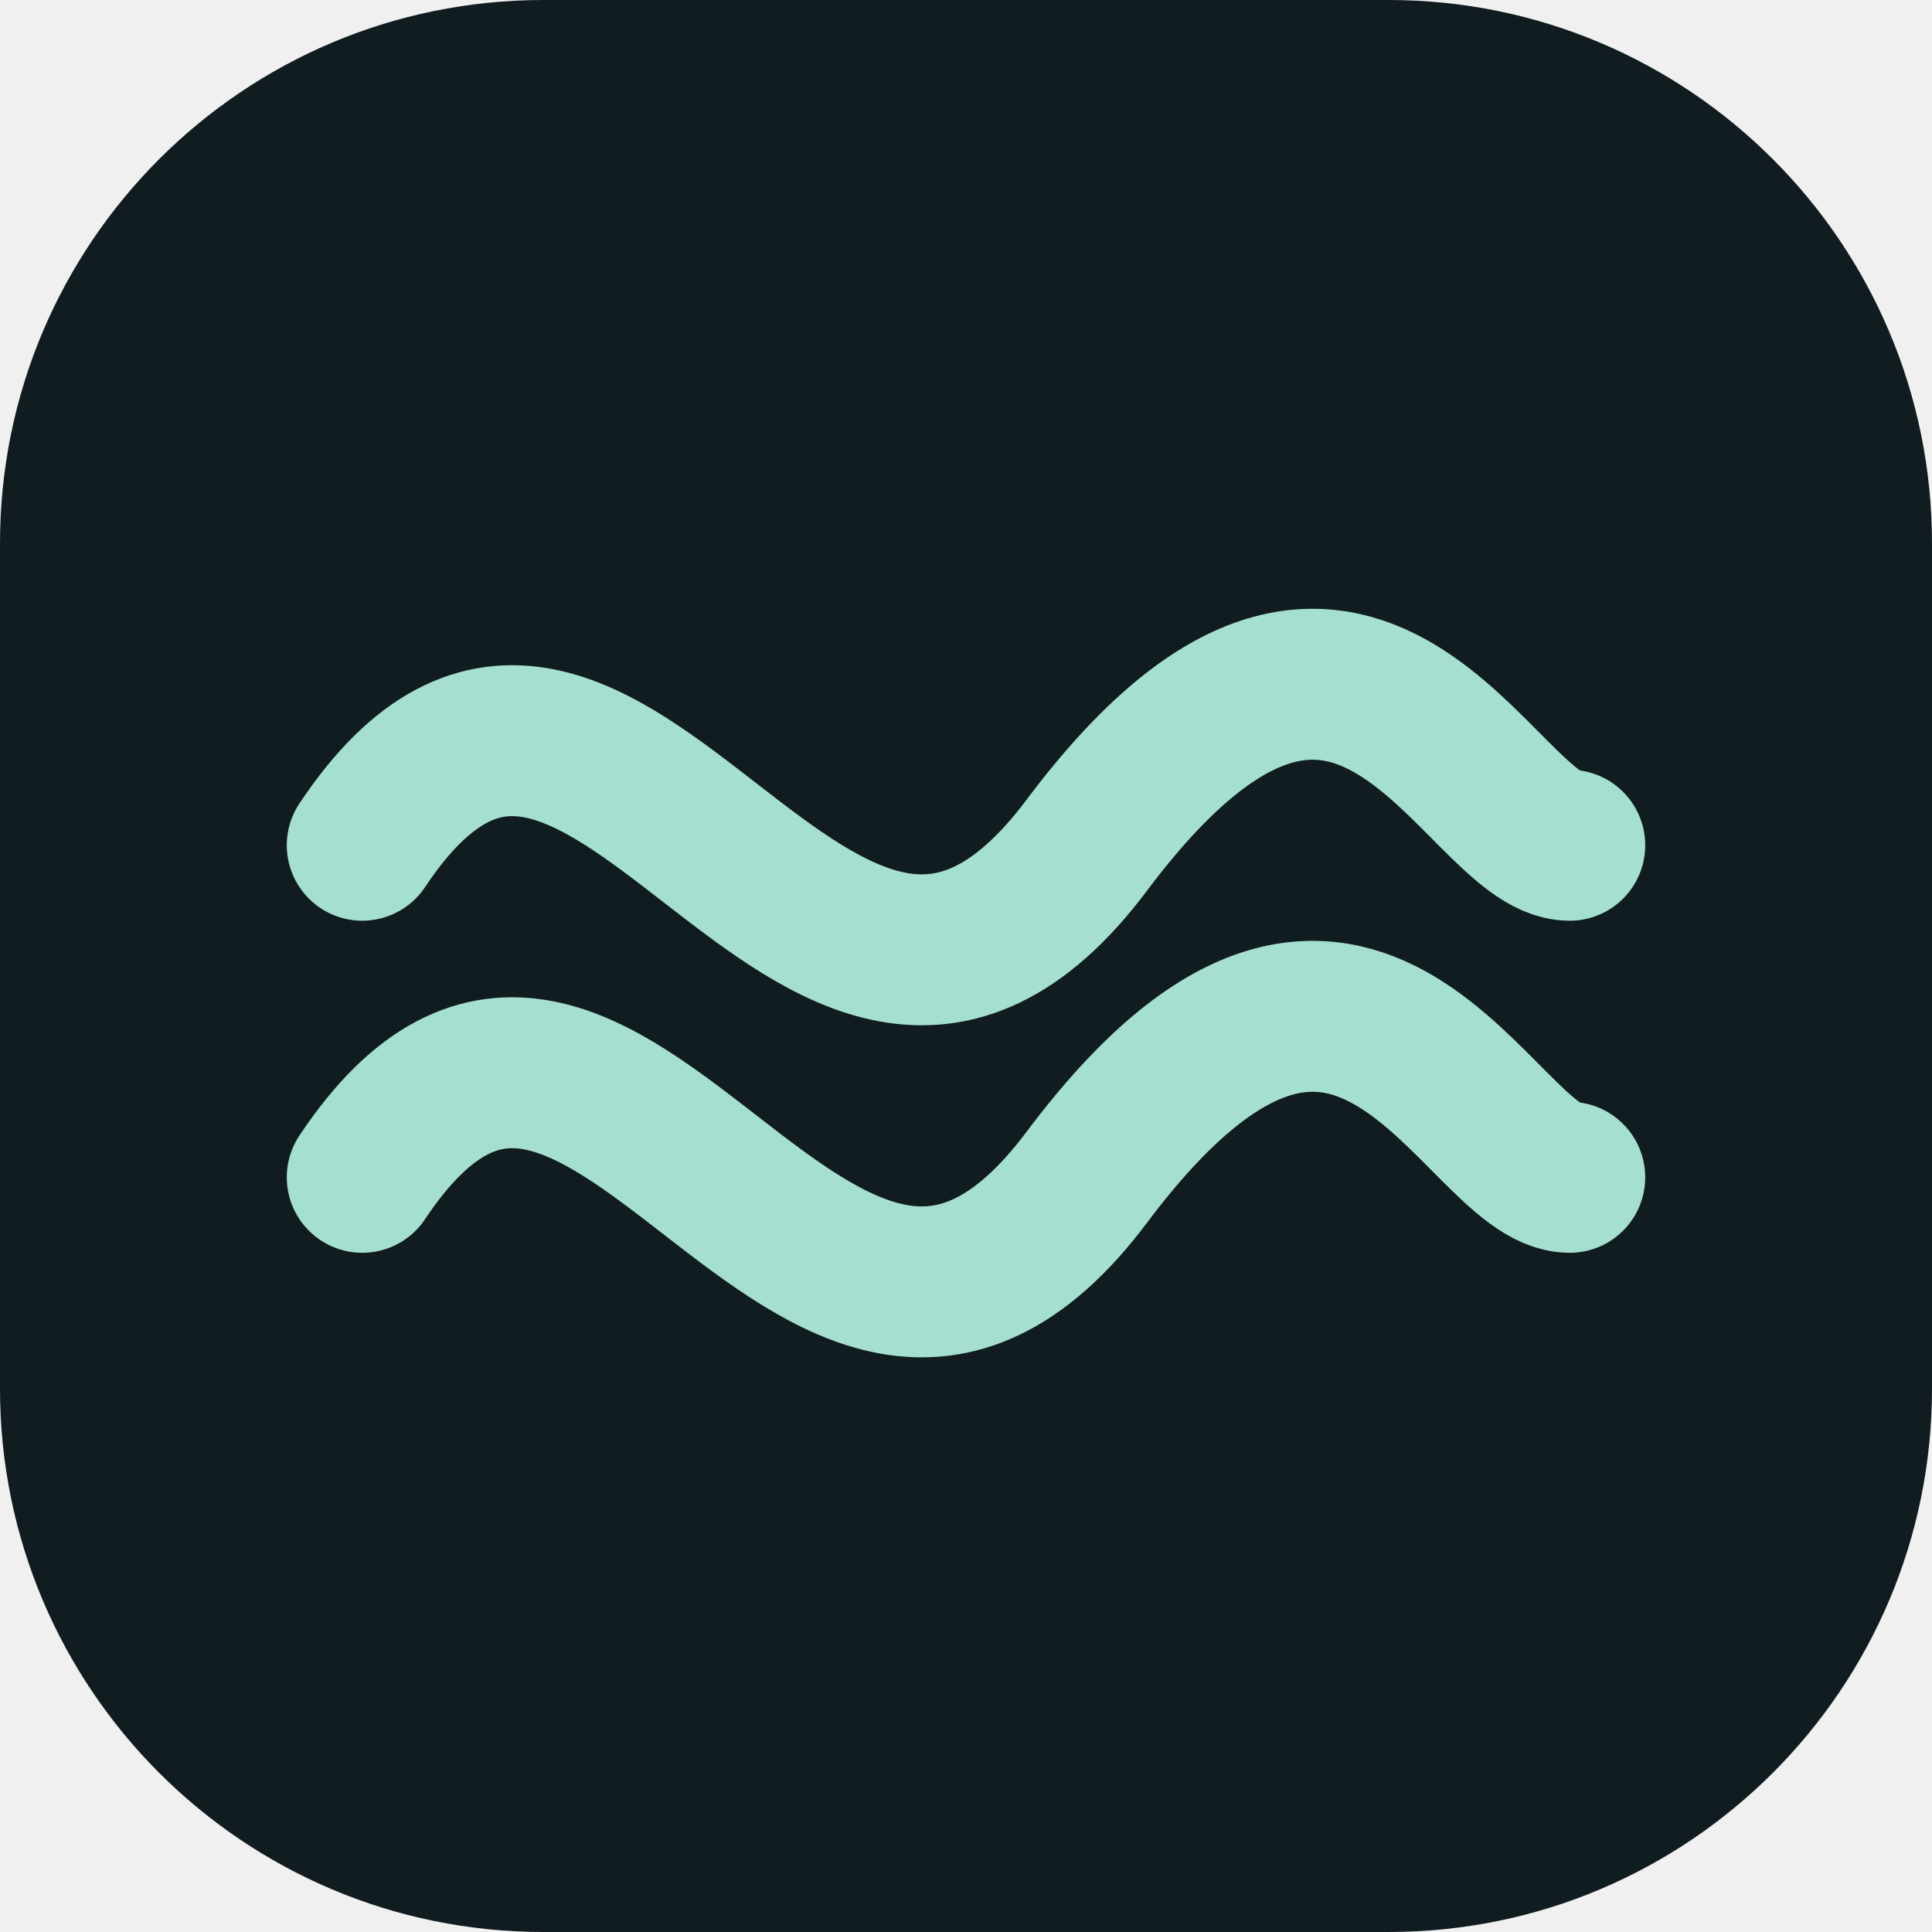
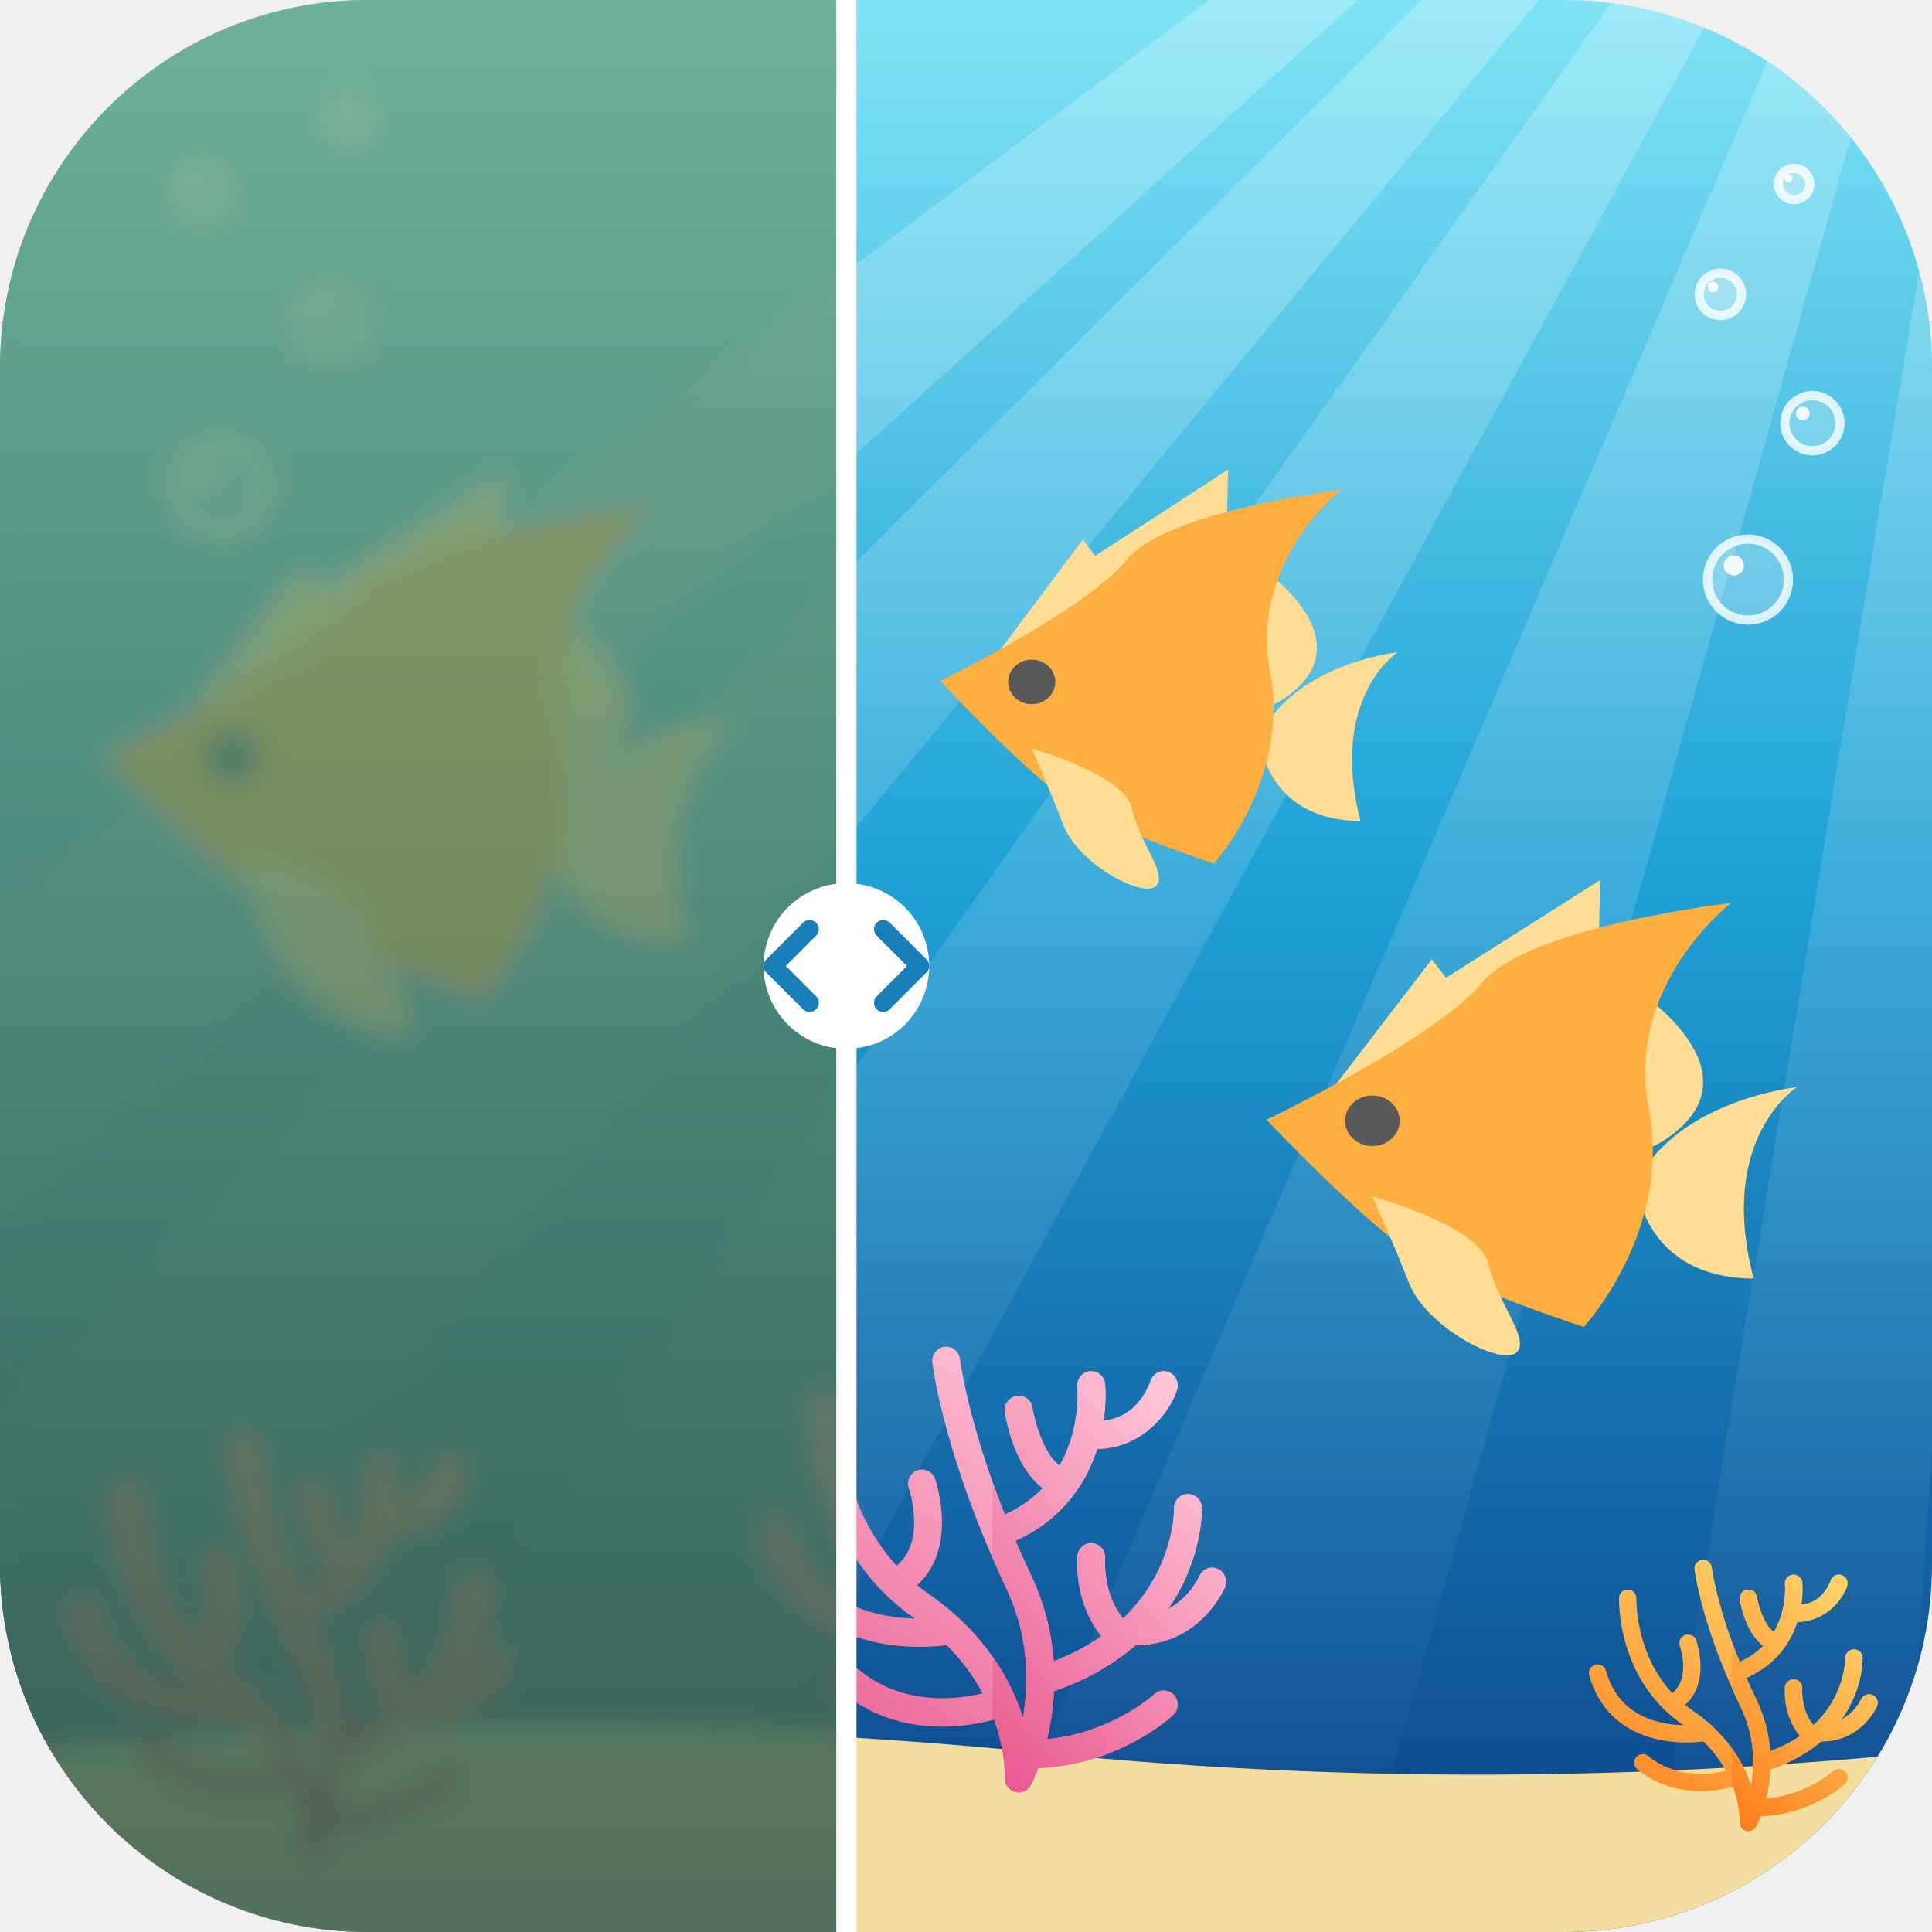
- <svg xmlns="http://www.w3.org/2000/svg" viewBox="0 0 64 64">
-   <rect width="64" height="64" rx="18" fill="#101c20" />
-   <path d="M12 28c8-12 15 12 24 0s13 0 16 0M12 39c8-12 15 12 24 0s13 0 16 0" fill="none" stroke="#a5dfcf" stroke-width="5" stroke-linecap="round" />
+ <svg xmlns="http://www.w3.org/2000/svg" xmlns:xlink="http://www.w3.org/1999/xlink" width="512" height="512" viewBox="0 87 210 210">
+   <defs>
+     <linearGradient id="water" x1="0" y1="87" x2="0" y2="297" gradientUnits="userSpaceOnUse">
+       <stop offset="0" stop-color="#7fe3f5" />
+       <stop offset=".45" stop-color="#1fa2d6" />
+       <stop offset="1" stop-color="#0b3f86" />
+     </linearGradient>
+     <linearGradient id="ray" x1="0" y1="17" x2="0" y2="297" gradientUnits="userSpaceOnUse">
+       <stop offset="0" stop-color="#fff" stop-opacity=".32" />
+       <stop offset="1" stop-color="#fff" stop-opacity="0" />
+     </linearGradient>
+     <linearGradient id="murk" x1="0" y1="87" x2="0" y2="297" gradientUnits="userSpaceOnUse">
+       <stop offset="0" stop-color="#4f8f6a" stop-opacity=".68" />
+       <stop offset="1" stop-color="#173f35" stop-opacity=".85" />
+     </linearGradient>
+     <linearGradient id="c1" x1="0" y1="1" x2=".6" y2="0">
+       <stop offset="0" stop-color="#d83a4a" />
+       <stop offset="1" stop-color="#ff8a5c" />
+     </linearGradient>
+     <linearGradient id="c2" x1="0" y1="1" x2=".6" y2="0">
+       <stop offset="0" stop-color="#e8558e" />
+       <stop offset="1" stop-color="#ffc2d6" />
+     </linearGradient>
+     <linearGradient id="c3" x1="0" y1="1" x2=".6" y2="0">
+       <stop offset="0" stop-color="#ff7a1a" />
+       <stop offset="1" stop-color="#ffd166" />
+     </linearGradient>
+     <filter id="blur" x="-5%" y="-5%" width="110%" height="110%">
+       <feGaussianBlur stdDeviation="1.3" />
+     </filter>
+     <clipPath id="icon">
+       <rect x="0" y="87" width="210" height="210" rx="40" />
+     </clipPath>
+     <clipPath id="left">
+       <rect x="0" y="87" width="92" height="210" />
+     </clipPath>
+   </defs>
+   <g clip-path="url(#icon)">
+     <g id="scene">
+       <rect x="0" y="87" width="210" height="210" fill="url(#water)" />
+       <polygon points="225,17 205,320 175,320" fill="url(#ray)" />
+       <polygon points="225,17 140,320 95,320" fill="url(#ray)" />
+       <polygon points="225,17 60,320 10,320" fill="url(#ray)" />
+       <polygon points="225,17 -25,320 -80,320" fill="url(#ray)" />
+       <polygon points="225,17 -110,320 -180,320" fill="url(#ray)" />
+       <path d="m -1.624,278.209 q 58.291,-6.369 114.789,-0.682 56.498,5.687 114.789,-2.275 v 22.064 H -1.624 Z" fill="#e3c98a" id="path51" style="stroke-width:0.319;fill:#f2dfa0;fill-opacity:1" />
+       <g id="layer5" style="display:inline">
+         <g fill="none" fill-rule="evenodd" id="g4" transform="matrix(1.178271,0,0,1.066646,8.691942,137.3014)">
+           <path fill="#ffdd95" d="m 43.548,14.887 c 0,0 13.005,9.39 3,17.058 -10.005,7.668 -3,-17.058 -3,-17.058 z" id="path1" />
+           <polygon fill="#ffdd95" points="39.02,1.399 38.878,8.075 9.902,25.793 20.524,10.824 22.092,13.006 " id="polygon1" />
+           <path fill="#ffdd95" d="m 60.63,26 c 0,0 -13.3,1.527 -17.63,11.47 0,0 0.65,11.171 12.884,11.271 C 51.815,32.032 60.63,26 60.63,26 Z" id="path2" />
+           <path fill="#ffaf40" d="m 2.362,29.872 c 0,0 18.683,-9.657 23.723,-16.31 5.04,-6.653 27.316,-9.434 27.316,-9.434 0,0 -11.688,9.687 -9.048,24.338 2.64,14.651 -7.141,26.01 -7.141,26.01 0,0 -12.952,-4.487 -18.548,-8.438 C 13.067,42.086 2.362,29.872 2.362,29.872 Z" id="path3" />
+           <circle cx="14" cy="30" r="3" fill="#595959" id="circle3" />
+           <path fill="#ffdd95" d="m 14,39 c 0,0 2.124,5.01 4.008,10.235 1.884,5.225 9.872,9.768 11.719,8.362 C 31.574,56.191 27.686,51.652 26.762,47.046 25.838,42.441 14,39 14,39 Z" id="path4" />
+         </g>
+       </g>
+       <g id="layer5-2" style="display:inline" transform="translate(57.12754,-23.97146)">
+         <g fill="none" fill-rule="evenodd" id="g4-7" transform="matrix(0.8531495,0,0,0.806861,43.07086,160.8871)">
+           <path fill="#ffdd95" d="m 43.548,14.887 c 0,0 13.005,9.39 3,17.058 -10.005,7.668 -3,-17.058 -3,-17.058 z" id="path1-7" />
+           <polygon fill="#ffdd95" points="39.02,1.399 38.878,8.075 9.902,25.793 20.524,10.824 22.092,13.006 " id="polygon1-9" />
+           <path fill="#ffdd95" d="m 60.63,26 c 0,0 -13.3,1.527 -17.63,11.47 0,0 0.65,11.171 12.884,11.271 C 51.815,32.032 60.63,26 60.63,26 Z" id="path2-3" />
+           <path fill="#ffaf40" d="m 2.362,29.872 c 0,0 18.683,-9.657 23.723,-16.31 5.04,-6.653 27.316,-9.434 27.316,-9.434 0,0 -11.688,9.687 -9.048,24.338 2.64,14.651 -7.141,26.01 -7.141,26.01 0,0 -12.952,-4.487 -18.548,-8.438 C 13.067,42.086 2.362,29.872 2.362,29.872 Z" id="path3-1" />
+           <circle cx="14" cy="30" r="3" fill="#595959" id="circle3-9" />
+           <path fill="#ffdd95" d="m 14,39 c 0,0 2.124,5.01 4.008,10.235 1.884,5.225 9.872,9.768 11.719,8.362 C 31.574,56.191 27.686,51.652 26.762,47.046 25.838,42.441 14,39 14,39 Z" id="path4-8" />
+         </g>
+         <g fill="none" fill-rule="evenodd" id="g4-7-8" transform="matrix(0.9894907,0,0,0.9151047,78.19332,205.3468)" style="display:inline">
+           <path fill="#ffdd95" d="m 43.548,14.887 c 0,0 13.005,9.39 3,17.058 -10.005,7.668 -3,-17.058 -3,-17.058 z" id="path1-7-6" />
+           <polygon fill="#ffdd95" points="20.524,10.824 22.092,13.006 39.02,1.399 38.878,8.075 9.902,25.793 " id="polygon1-9-0" />
+           <path fill="#ffdd95" d="m 60.63,26 c 0,0 -13.3,1.527 -17.63,11.47 0,0 0.65,11.171 12.884,11.271 C 51.815,32.032 60.63,26 60.63,26 Z" id="path2-3-2" />
+           <path fill="#ffaf40" d="m 2.362,29.872 c 0,0 18.683,-9.657 23.723,-16.31 5.04,-6.653 27.316,-9.434 27.316,-9.434 0,0 -11.688,9.687 -9.048,24.338 2.64,14.651 -7.141,26.01 -7.141,26.01 0,0 -12.952,-4.487 -18.548,-8.438 C 13.067,42.086 2.362,29.872 2.362,29.872 Z" id="path3-1-4" />
+           <circle cx="14" cy="30" r="3" fill="#595959" id="circle3-9-8" />
+           <path fill="#ffdd95" d="m 14,39 c 0,0 2.124,5.01 4.008,10.235 1.884,5.225 9.872,9.768 11.719,8.362 C 31.574,56.191 27.686,51.652 26.762,47.046 25.838,42.441 14,39 14,39 Z" id="path4-8-6" />
+         </g>
+       </g>
+       <g id="layer8">
+         <g id="layer8-6" transform="translate(76.04796,3.145552)">
+           <g id="layer8-7" transform="matrix(0.6907097,0,0,0.6679308,85.07963,96.13048)" style="fill:url(#c3)">
+             <g id="g2-8" transform="matrix(0.1530113,0,0,0.1569064,16.76443,234.2226)" style="display:inline;fill:url(#c3)">
+               <path style="fill:url(#c3)" d="m 291.641,148.041 c -4.521,-1.968 -9.773,0.083 -11.74,4.604 -0.337,0.753 -6.237,13.531 -20.072,20.777 4.129,-5.834 7.395,-11.523 9.955,-16.794 12.172,-25.057 11.727,-46.259 11.702,-47.15 -0.138,-4.929 -4.239,-8.84 -9.175,-8.675 -4.929,0.138 -8.813,4.245 -8.675,9.175 0.015,0.52 0.516,38.164 -32.664,69.396 -13.195,-15.72 -11.573,-37.525 -11.547,-37.848 0.431,-4.898 -3.181,-9.226 -8.081,-9.675 -4.919,-0.452 -9.256,3.167 -9.705,8.079 -0.112,1.229 -2.413,29.147 15.431,50.646 -8.539,5.888 -18.653,11.284 -30.609,15.834 -1.215,-16.721 -5.344,-35.084 -14.398,-54.012 -3.643,-7.615 -7.004,-15.006 -10.105,-22.151 32.06,-14.186 46.109,-38.733 52.246,-57.58 0.034,-0.106 0.065,-0.211 0.099,-0.316 29.84,-0.5 47.222,-24.197 51.291,-37.559 1.436,-4.717 -1.216,-9.728 -5.933,-11.164 -4.722,-1.442 -9.7,1.201 -11.136,5.917 -0.323,1.022 -7.538,22.944 -30.065,24.828 1.926,-13.133 1.008,-22.549 0.951,-23.102 -0.507,-4.896 -4.87,-8.439 -9.776,-7.952 -4.897,0.494 -8.469,4.87 -7.989,9.768 0.016,0.162 1.506,16.289 -4.622,34.653 -1.813,5.435 -4.103,10.468 -6.816,15.135 -10.606,-7.832 -16.157,-28.717 -17.377,-36.54 -0.754,-4.869 -5.3,-8.211 -10.177,-7.462 -4.874,0.747 -8.22,5.304 -7.473,10.179 0.616,4.017 5.822,34.353 24.206,48.076 -6.685,6.83 -14.802,12.382 -24.317,16.63 -23.739,-59.176 -28.666,-97.687 -28.722,-98.147 -0.593,-4.892 -5.033,-8.374 -9.929,-7.792 -4.896,0.588 -8.388,5.034 -7.801,9.93 0.285,2.367 7.422,58.925 47.333,142.357 12.019,25.125 15.732,52.197 11.034,80.467 -0.085,0.511 -0.172,1.017 -0.261,1.519 -0.226,-0.701 -0.459,-1.409 -0.7,-2.122 -7.101,-20.94 -23.11,-51.051 -59.05,-75.584 -2.803,-1.913 -5.495,-3.936 -8.106,-6.039 10.448,-9.226 15.913,-22.759 15.913,-39.688 0,-14.658 -4.196,-26.863 -4.374,-27.375 -1.623,-4.656 -6.717,-7.113 -11.37,-5.492 -4.656,1.624 -7.115,6.714 -5.492,11.37 0.123,0.354 11.438,33.689 -7.867,48.899 C 71.886,131.164 61.728,112.814 55.366,91.223 48.317,67.304 48.828,48.186 48.834,48.011 c 0.172,-4.929 -3.685,-9.063 -8.613,-9.233 -4.935,-0.191 -9.063,3.685 -9.233,8.613 -0.03,0.874 -0.654,21.692 7.064,48.246 10.276,35.358 30.629,64.232 58.856,83.5 0.143,0.098 0.278,0.2 0.421,0.298 -6.99,-0.179 -15.362,-0.968 -24.096,-3.076 -29.113,-7.029 -47.852,-25.025 -55.694,-53.491 -1.31,-4.753 -6.227,-7.544 -10.98,-6.237 -4.754,1.31 -7.546,6.226 -6.236,10.98 9.561,34.702 33.323,57.561 68.719,66.105 11.713,2.828 22.818,3.618 31.57,3.618 8.469,0 14.722,-0.738 17.203,-1.087 9.343,9.195 17.023,19.36 23,30.435 -13,3.176 -50.148,9.248 -79.657,-15.266 -3.792,-3.15 -9.421,-2.631 -12.573,1.163 -3.151,3.792 -2.63,9.421 1.163,12.573 21.566,17.917 45.798,22.588 65.207,22.588 15.325,0 27.638,-2.912 33.261,-4.517 0.208,0.573 0.434,1.136 0.634,1.713 6.864,19.807 6.214,34.756 6.207,34.875 -0.236,4.189 2.475,7.978 6.517,9.105 0.797,0.222 1.603,0.329 2.398,0.329 3.241,0 6.312,-1.772 7.889,-4.749 0.316,-0.596 2.263,-4.354 4.654,-10.624 51.675,-1.83 85.089,-32.129 86.596,-33.522 3.615,-3.341 3.837,-8.971 0.505,-12.594 -3.331,-3.622 -8.975,-3.859 -12.608,-0.535 -0.305,0.279 -27.389,24.598 -68.812,28.375 2.123,-8.633 3.886,-18.874 4.464,-30.267 22.448,-7.672 39.474,-18.024 52.378,-29.129 0.078,0 0.157,0.001 0.235,0.001 40.681,0 56.332,-34.892 56.982,-36.385 1.969,-4.526 -0.093,-9.808 -4.614,-11.775 z" id="path1-5-82" />
+               <path style="fill:url(#c3)" d="m 291.641,148.041 c -4.521,-1.968 -9.773,0.083 -11.74,4.604 -0.337,0.753 -6.237,13.531 -20.072,20.777 4.129,-5.834 7.395,-11.523 9.955,-16.794 12.172,-25.057 11.727,-46.259 11.702,-47.15 -0.138,-4.929 -4.239,-8.84 -9.175,-8.675 -4.929,0.138 -8.813,4.245 -8.675,9.175 0.015,0.52 0.516,38.164 -32.664,69.396 -13.195,-15.72 -11.573,-37.525 -11.547,-37.848 0.431,-4.898 -3.181,-9.226 -8.081,-9.675 -4.919,-0.452 -9.256,3.167 -9.705,8.079 -0.112,1.229 -2.413,29.147 15.431,50.646 -8.539,5.888 -18.653,11.284 -30.609,15.834 -1.215,-16.721 -5.344,-35.084 -14.398,-54.012 -3.643,-7.615 -7.004,-15.006 -10.105,-22.151 32.06,-14.186 46.109,-38.733 52.246,-57.58 0.034,-0.106 0.065,-0.211 0.099,-0.316 29.84,-0.5 47.222,-24.197 51.291,-37.559 1.436,-4.717 -1.216,-9.728 -5.933,-11.164 -4.722,-1.442 -9.7,1.201 -11.136,5.917 -0.323,1.022 -7.538,22.944 -30.065,24.828 1.926,-13.133 1.008,-22.549 0.951,-23.102 -0.507,-4.896 -4.87,-8.439 -9.776,-7.952 -4.897,0.494 -8.469,4.87 -7.989,9.768 0.016,0.162 1.506,16.289 -4.622,34.653 -1.813,5.435 -4.103,10.468 -6.816,15.135 -10.606,-7.832 -16.157,-28.717 -17.377,-36.54 -0.754,-4.869 -5.3,-8.211 -10.177,-7.462 -4.874,0.747 -8.22,5.304 -7.473,10.179 0.616,4.017 5.822,34.353 24.206,48.076 -6.685,6.83 -14.802,12.382 -24.317,16.63 -2.877,-7.171 -5.475,-14.035 -7.824,-20.568 v 48.003 c 2.713,6.134 5.61,12.442 8.706,18.913 12.019,25.125 15.732,52.197 11.034,80.467 -0.085,0.511 -0.172,1.017 -0.261,1.519 -0.226,-0.701 -0.459,-1.409 -0.7,-2.122 -3.559,-10.495 -9.357,-23.293 -18.779,-36.539 v 40.062 c 0.339,-0.093 0.669,-0.184 0.97,-0.27 0.208,0.573 0.434,1.136 0.634,1.713 6.864,19.807 6.214,34.756 6.207,34.875 -0.236,4.189 2.475,7.978 6.517,9.105 0.797,0.222 1.603,0.329 2.398,0.329 3.241,0 6.312,-1.772 7.889,-4.749 0.316,-0.596 2.263,-4.354 4.654,-10.624 51.675,-1.83 85.089,-32.129 86.596,-33.522 3.615,-3.341 3.837,-8.971 0.505,-12.594 -3.331,-3.622 -8.975,-3.859 -12.608,-0.535 -0.305,0.279 -27.389,24.598 -68.812,28.375 2.123,-8.633 3.886,-18.874 4.464,-30.267 22.448,-7.672 39.474,-18.024 52.378,-29.129 0.078,0 0.157,0.001 0.235,0.001 40.681,0 56.332,-34.892 56.982,-36.385 1.969,-4.526 -0.093,-9.808 -4.614,-11.775 z" id="path2-0-9" />
+             </g>
+           </g>
+         </g>
+         <g id="g2" transform="matrix(0.1612417,0,0,0.1634193,7.49719,241.8023)" style="display:inline;fill:url(#c1)">
+           <path style="fill:url(#c1)" d="m 291.641,148.041 c -4.521,-1.968 -9.773,0.083 -11.74,4.604 -0.337,0.753 -6.237,13.531 -20.072,20.777 4.129,-5.834 7.395,-11.523 9.955,-16.794 12.172,-25.057 11.727,-46.259 11.702,-47.15 -0.138,-4.929 -4.239,-8.84 -9.175,-8.675 -4.929,0.138 -8.813,4.245 -8.675,9.175 0.015,0.52 0.516,38.164 -32.664,69.396 -13.195,-15.72 -11.573,-37.525 -11.547,-37.848 0.431,-4.898 -3.181,-9.226 -8.081,-9.675 -4.919,-0.452 -9.256,3.167 -9.705,8.079 -0.112,1.229 -2.413,29.147 15.431,50.646 -8.539,5.888 -18.653,11.284 -30.609,15.834 -1.215,-16.721 -5.344,-35.084 -14.398,-54.012 -3.643,-7.615 -7.004,-15.006 -10.105,-22.151 32.06,-14.186 46.109,-38.733 52.246,-57.58 0.034,-0.106 0.065,-0.211 0.099,-0.316 29.84,-0.5 47.222,-24.197 51.291,-37.559 1.436,-4.717 -1.216,-9.728 -5.933,-11.164 -4.722,-1.442 -9.7,1.201 -11.136,5.917 -0.323,1.022 -7.538,22.944 -30.065,24.828 1.926,-13.133 1.008,-22.549 0.951,-23.102 -0.507,-4.896 -4.87,-8.439 -9.776,-7.952 -4.897,0.494 -8.469,4.87 -7.989,9.768 0.016,0.162 1.506,16.289 -4.622,34.653 -1.813,5.435 -4.103,10.468 -6.816,15.135 -10.606,-7.832 -16.157,-28.717 -17.377,-36.54 -0.754,-4.869 -5.3,-8.211 -10.177,-7.462 -4.874,0.747 -8.22,5.304 -7.473,10.179 0.616,4.017 5.822,34.353 24.206,48.076 -6.685,6.83 -14.802,12.382 -24.317,16.63 -23.739,-59.176 -28.666,-97.687 -28.722,-98.147 -0.593,-4.892 -5.033,-8.374 -9.929,-7.792 -4.896,0.588 -8.388,5.034 -7.801,9.93 0.285,2.367 7.422,58.925 47.333,142.357 12.019,25.125 15.732,52.197 11.034,80.467 -0.085,0.511 -0.172,1.017 -0.261,1.519 -0.226,-0.701 -0.459,-1.409 -0.7,-2.122 -7.101,-20.94 -23.11,-51.051 -59.05,-75.584 -2.803,-1.913 -5.495,-3.936 -8.106,-6.039 10.448,-9.226 15.913,-22.759 15.913,-39.688 0,-14.658 -4.196,-26.863 -4.374,-27.375 -1.623,-4.656 -6.717,-7.113 -11.37,-5.492 -4.656,1.624 -7.115,6.714 -5.492,11.37 0.123,0.354 11.438,33.689 -7.867,48.899 C 71.886,131.164 61.728,112.814 55.366,91.223 48.317,67.304 48.828,48.186 48.834,48.011 c 0.172,-4.929 -3.685,-9.063 -8.613,-9.233 -4.935,-0.191 -9.063,3.685 -9.233,8.613 -0.03,0.874 -0.654,21.692 7.064,48.246 10.276,35.358 30.629,64.232 58.856,83.5 0.143,0.098 0.278,0.2 0.421,0.298 -6.99,-0.179 -15.362,-0.968 -24.096,-3.076 -29.113,-7.029 -47.852,-25.025 -55.694,-53.491 -1.31,-4.753 -6.227,-7.544 -10.98,-6.237 -4.754,1.31 -7.546,6.226 -6.236,10.98 9.561,34.702 33.323,57.561 68.719,66.105 11.713,2.828 22.818,3.618 31.57,3.618 8.469,0 14.722,-0.738 17.203,-1.087 9.343,9.195 17.023,19.36 23,30.435 -13,3.176 -50.148,9.248 -79.657,-15.266 -3.792,-3.15 -9.421,-2.631 -12.573,1.163 -3.151,3.792 -2.63,9.421 1.163,12.573 21.566,17.917 45.798,22.588 65.207,22.588 15.325,0 27.638,-2.912 33.261,-4.517 0.208,0.573 0.434,1.136 0.634,1.713 6.864,19.807 6.214,34.756 6.207,34.875 -0.236,4.189 2.475,7.978 6.517,9.105 0.797,0.222 1.603,0.329 2.398,0.329 3.241,0 6.312,-1.772 7.889,-4.749 0.316,-0.596 2.263,-4.354 4.654,-10.624 51.675,-1.83 85.089,-32.129 86.596,-33.522 3.615,-3.341 3.837,-8.971 0.505,-12.594 -3.331,-3.622 -8.975,-3.859 -12.608,-0.535 -0.305,0.279 -27.389,24.598 -68.812,28.375 2.123,-8.633 3.886,-18.874 4.464,-30.267 22.448,-7.672 39.474,-18.024 52.378,-29.129 0.078,0 0.157,0.001 0.235,0.001 40.681,0 56.332,-34.892 56.982,-36.385 1.969,-4.526 -0.093,-9.808 -4.614,-11.775 z" id="path1-5" />
+           <path style="fill:url(#c1)" d="m 291.641,148.041 c -4.521,-1.968 -9.773,0.083 -11.74,4.604 -0.337,0.753 -6.237,13.531 -20.072,20.777 4.129,-5.834 7.395,-11.523 9.955,-16.794 12.172,-25.057 11.727,-46.259 11.702,-47.15 -0.138,-4.929 -4.239,-8.84 -9.175,-8.675 -4.929,0.138 -8.813,4.245 -8.675,9.175 0.015,0.52 0.516,38.164 -32.664,69.396 -13.195,-15.72 -11.573,-37.525 -11.547,-37.848 0.431,-4.898 -3.181,-9.226 -8.081,-9.675 -4.919,-0.452 -9.256,3.167 -9.705,8.079 -0.112,1.229 -2.413,29.147 15.431,50.646 -8.539,5.888 -18.653,11.284 -30.609,15.834 -1.215,-16.721 -5.344,-35.084 -14.398,-54.012 -3.643,-7.615 -7.004,-15.006 -10.105,-22.151 32.06,-14.186 46.109,-38.733 52.246,-57.58 0.034,-0.106 0.065,-0.211 0.099,-0.316 29.84,-0.5 47.222,-24.197 51.291,-37.559 1.436,-4.717 -1.216,-9.728 -5.933,-11.164 -4.722,-1.442 -9.7,1.201 -11.136,5.917 -0.323,1.022 -7.538,22.944 -30.065,24.828 1.926,-13.133 1.008,-22.549 0.951,-23.102 -0.507,-4.896 -4.87,-8.439 -9.776,-7.952 -4.897,0.494 -8.469,4.87 -7.989,9.768 0.016,0.162 1.506,16.289 -4.622,34.653 -1.813,5.435 -4.103,10.468 -6.816,15.135 -10.606,-7.832 -16.157,-28.717 -17.377,-36.54 -0.754,-4.869 -5.3,-8.211 -10.177,-7.462 -4.874,0.747 -8.22,5.304 -7.473,10.179 0.616,4.017 5.822,34.353 24.206,48.076 -6.685,6.83 -14.802,12.382 -24.317,16.63 -2.877,-7.171 -5.475,-14.035 -7.824,-20.568 v 48.003 c 2.713,6.134 5.61,12.442 8.706,18.913 12.019,25.125 15.732,52.197 11.034,80.467 -0.085,0.511 -0.172,1.017 -0.261,1.519 -0.226,-0.701 -0.459,-1.409 -0.7,-2.122 -3.559,-10.495 -9.357,-23.293 -18.779,-36.539 v 40.062 c 0.339,-0.093 0.669,-0.184 0.97,-0.27 0.208,0.573 0.434,1.136 0.634,1.713 6.864,19.807 6.214,34.756 6.207,34.875 -0.236,4.189 2.475,7.978 6.517,9.105 0.797,0.222 1.603,0.329 2.398,0.329 3.241,0 6.312,-1.772 7.889,-4.749 0.316,-0.596 2.263,-4.354 4.654,-10.624 51.675,-1.83 85.089,-32.129 86.596,-33.522 3.615,-3.341 3.837,-8.971 0.505,-12.594 -3.331,-3.622 -8.975,-3.859 -12.608,-0.535 -0.305,0.279 -27.389,24.598 -68.812,28.375 2.123,-8.633 3.886,-18.874 4.464,-30.267 22.448,-7.672 39.474,-18.024 52.378,-29.129 0.078,0 0.157,0.001 0.235,0.001 40.681,0 56.332,-34.892 56.982,-36.385 1.969,-4.526 -0.093,-9.808 -4.614,-11.775 z" id="path2-0" />
+         </g>
+         <g id="g2-1" transform="matrix(0.1694722,0,0,0.1721033,82.93404,232.0472)" style="display:inline;fill:url(#c2)">
+           <path style="fill:url(#c2)" d="m 291.641,148.041 c -4.521,-1.968 -9.773,0.083 -11.74,4.604 -0.337,0.753 -6.237,13.531 -20.072,20.777 4.129,-5.834 7.395,-11.523 9.955,-16.794 12.172,-25.057 11.727,-46.259 11.702,-47.15 -0.138,-4.929 -4.239,-8.84 -9.175,-8.675 -4.929,0.138 -8.813,4.245 -8.675,9.175 0.015,0.52 0.516,38.164 -32.664,69.396 -13.195,-15.72 -11.573,-37.525 -11.547,-37.848 0.431,-4.898 -3.181,-9.226 -8.081,-9.675 -4.919,-0.452 -9.256,3.167 -9.705,8.079 -0.112,1.229 -2.413,29.147 15.431,50.646 -8.539,5.888 -18.653,11.284 -30.609,15.834 -1.215,-16.721 -5.344,-35.084 -14.398,-54.012 -3.643,-7.615 -7.004,-15.006 -10.105,-22.151 32.06,-14.186 46.109,-38.733 52.246,-57.58 0.034,-0.106 0.065,-0.211 0.099,-0.316 29.84,-0.5 47.222,-24.197 51.291,-37.559 1.436,-4.717 -1.216,-9.728 -5.933,-11.164 -4.722,-1.442 -9.7,1.201 -11.136,5.917 -0.323,1.022 -7.538,22.944 -30.065,24.828 1.926,-13.133 1.008,-22.549 0.951,-23.102 -0.507,-4.896 -4.87,-8.439 -9.776,-7.952 -4.897,0.494 -8.469,4.87 -7.989,9.768 0.016,0.162 1.506,16.289 -4.622,34.653 -1.813,5.435 -4.103,10.468 -6.816,15.135 -10.606,-7.832 -16.157,-28.717 -17.377,-36.54 -0.754,-4.869 -5.3,-8.211 -10.177,-7.462 -4.874,0.747 -8.22,5.304 -7.473,10.179 0.616,4.017 5.822,34.353 24.206,48.076 -6.685,6.83 -14.802,12.382 -24.317,16.63 -23.739,-59.176 -28.666,-97.687 -28.722,-98.147 -0.593,-4.892 -5.033,-8.374 -9.929,-7.792 -4.896,0.588 -8.388,5.034 -7.801,9.93 0.285,2.367 7.422,58.925 47.333,142.357 12.019,25.125 15.732,52.197 11.034,80.467 -0.085,0.511 -0.172,1.017 -0.261,1.519 -0.226,-0.701 -0.459,-1.409 -0.7,-2.122 -7.101,-20.94 -23.11,-51.051 -59.05,-75.584 -2.803,-1.913 -5.495,-3.936 -8.106,-6.039 10.448,-9.226 15.913,-22.759 15.913,-39.688 0,-14.658 -4.196,-26.863 -4.374,-27.375 -1.623,-4.656 -6.717,-7.113 -11.37,-5.492 -4.656,1.624 -7.115,6.714 -5.492,11.37 0.123,0.354 11.438,33.689 -7.867,48.899 C 71.886,131.164 61.728,112.814 55.366,91.223 48.317,67.304 48.828,48.186 48.834,48.011 c 0.172,-4.929 -3.685,-9.063 -8.613,-9.233 -4.935,-0.191 -9.063,3.685 -9.233,8.613 -0.03,0.874 -0.654,21.692 7.064,48.246 10.276,35.358 30.629,64.232 58.856,83.5 0.143,0.098 0.278,0.2 0.421,0.298 -6.99,-0.179 -15.362,-0.968 -24.096,-3.076 -29.113,-7.029 -47.852,-25.025 -55.694,-53.491 -1.31,-4.753 -6.227,-7.544 -10.98,-6.237 -4.754,1.31 -7.546,6.226 -6.236,10.98 9.561,34.702 33.323,57.561 68.719,66.105 11.713,2.828 22.818,3.618 31.57,3.618 8.469,0 14.722,-0.738 17.203,-1.087 9.343,9.195 17.023,19.36 23,30.435 -13,3.176 -50.148,9.248 -79.657,-15.266 -3.792,-3.15 -9.421,-2.631 -12.573,1.163 -3.151,3.792 -2.63,9.421 1.163,12.573 21.566,17.917 45.798,22.588 65.207,22.588 15.325,0 27.638,-2.912 33.261,-4.517 0.208,0.573 0.434,1.136 0.634,1.713 6.864,19.807 6.214,34.756 6.207,34.875 -0.236,4.189 2.475,7.978 6.517,9.105 0.797,0.222 1.603,0.329 2.398,0.329 3.241,0 6.312,-1.772 7.889,-4.749 0.316,-0.596 2.263,-4.354 4.654,-10.624 51.675,-1.83 85.089,-32.129 86.596,-33.522 3.615,-3.341 3.837,-8.971 0.505,-12.594 -3.331,-3.622 -8.975,-3.859 -12.608,-0.535 -0.305,0.279 -27.389,24.598 -68.812,28.375 2.123,-8.633 3.886,-18.874 4.464,-30.267 22.448,-7.672 39.474,-18.024 52.378,-29.129 0.078,0 0.157,0.001 0.235,0.001 40.681,0 56.332,-34.892 56.982,-36.385 1.969,-4.526 -0.093,-9.808 -4.614,-11.775 z" id="path1-5-8" />
+           <path style="fill:url(#c2)" d="m 291.641,148.041 c -4.521,-1.968 -9.773,0.083 -11.74,4.604 -0.337,0.753 -6.237,13.531 -20.072,20.777 4.129,-5.834 7.395,-11.523 9.955,-16.794 12.172,-25.057 11.727,-46.259 11.702,-47.15 -0.138,-4.929 -4.239,-8.84 -9.175,-8.675 -4.929,0.138 -8.813,4.245 -8.675,9.175 0.015,0.52 0.516,38.164 -32.664,69.396 -13.195,-15.72 -11.573,-37.525 -11.547,-37.848 0.431,-4.898 -3.181,-9.226 -8.081,-9.675 -4.919,-0.452 -9.256,3.167 -9.705,8.079 -0.112,1.229 -2.413,29.147 15.431,50.646 -8.539,5.888 -18.653,11.284 -30.609,15.834 -1.215,-16.721 -5.344,-35.084 -14.398,-54.012 -3.643,-7.615 -7.004,-15.006 -10.105,-22.151 32.06,-14.186 46.109,-38.733 52.246,-57.58 0.034,-0.106 0.065,-0.211 0.099,-0.316 29.84,-0.5 47.222,-24.197 51.291,-37.559 1.436,-4.717 -1.216,-9.728 -5.933,-11.164 -4.722,-1.442 -9.7,1.201 -11.136,5.917 -0.323,1.022 -7.538,22.944 -30.065,24.828 1.926,-13.133 1.008,-22.549 0.951,-23.102 -0.507,-4.896 -4.87,-8.439 -9.776,-7.952 -4.897,0.494 -8.469,4.87 -7.989,9.768 0.016,0.162 1.506,16.289 -4.622,34.653 -1.813,5.435 -4.103,10.468 -6.816,15.135 -10.606,-7.832 -16.157,-28.717 -17.377,-36.54 -0.754,-4.869 -5.3,-8.211 -10.177,-7.462 -4.874,0.747 -8.22,5.304 -7.473,10.179 0.616,4.017 5.822,34.353 24.206,48.076 -6.685,6.83 -14.802,12.382 -24.317,16.63 -2.877,-7.171 -5.475,-14.035 -7.824,-20.568 v 48.003 c 2.713,6.134 5.61,12.442 8.706,18.913 12.019,25.125 15.732,52.197 11.034,80.467 -0.085,0.511 -0.172,1.017 -0.261,1.519 -0.226,-0.701 -0.459,-1.409 -0.7,-2.122 -3.559,-10.495 -9.357,-23.293 -18.779,-36.539 v 40.062 c 0.339,-0.093 0.669,-0.184 0.97,-0.27 0.208,0.573 0.434,1.136 0.634,1.713 6.864,19.807 6.214,34.756 6.207,34.875 -0.236,4.189 2.475,7.978 6.517,9.105 0.797,0.222 1.603,0.329 2.398,0.329 3.241,0 6.312,-1.772 7.889,-4.749 0.316,-0.596 2.263,-4.354 4.654,-10.624 51.675,-1.83 85.089,-32.129 86.596,-33.522 3.615,-3.341 3.837,-8.971 0.505,-12.594 -3.331,-3.622 -8.975,-3.859 -12.608,-0.535 -0.305,0.279 -27.389,24.598 -68.812,28.375 2.123,-8.633 3.886,-18.874 4.464,-30.267 22.448,-7.672 39.474,-18.024 52.378,-29.129 0.078,0 0.157,0.001 0.235,0.001 40.681,0 56.332,-34.892 56.982,-36.385 1.969,-4.526 -0.093,-9.808 -4.614,-11.775 z" id="path2-0-4" />
+         </g>
+         <g id="layer12" />
+       </g>
+       <circle cx="24" cy="140" r="5" fill="#fff" fill-opacity=".25" stroke="#fff" stroke-opacity=".8" stroke-width="1" />
+       <circle cx="22.25" cy="138.25" r="1.25" fill="#fff" fill-opacity=".9" />
+       <circle cx="36" cy="122" r="3.6" fill="#fff" fill-opacity=".25" stroke="#fff" stroke-opacity=".8" stroke-width="1" />
+       <circle cx="34.74" cy="120.74" r="0.9" fill="#fff" fill-opacity=".9" />
+       <circle cx="22" cy="108" r="2.8" fill="#fff" fill-opacity=".25" stroke="#fff" stroke-opacity=".8" stroke-width="1" />
+       <circle cx="21.02" cy="107.02" r="0.7" fill="#fff" fill-opacity=".9" />
+       <circle cx="38" cy="100" r="2.2" fill="#fff" fill-opacity=".25" stroke="#fff" stroke-opacity=".8" stroke-width="1" />
+       <circle cx="37.23" cy="99.23" r="0.55" fill="#fff" fill-opacity=".9" />
+       <circle cx="190" cy="150" r="4.4" fill="#fff" fill-opacity=".25" stroke="#fff" stroke-opacity=".8" stroke-width="1" />
+       <circle cx="188.46" cy="148.46" r="1.1" fill="#fff" fill-opacity=".9" />
+       <circle cx="197" cy="133" r="3" fill="#fff" fill-opacity=".25" stroke="#fff" stroke-opacity=".8" stroke-width="1" />
+       <circle cx="195.95" cy="131.95" r="0.75" fill="#fff" fill-opacity=".9" />
+       <circle cx="187" cy="119" r="2.3" fill="#fff" fill-opacity=".25" stroke="#fff" stroke-opacity=".8" stroke-width="1" />
+       <circle cx="186.195" cy="118.195" r="0.575" fill="#fff" fill-opacity=".9" />
+       <circle cx="195" cy="107" r="1.7" fill="#fff" fill-opacity=".25" stroke="#fff" stroke-opacity=".8" stroke-width="1" />
+       <circle cx="194.405" cy="106.405" r="0.425" fill="#fff" fill-opacity=".9" />
+     </g>
+     <g clip-path="url(#left)">
+       <use xlink:href="#scene" href="#scene" filter="url(#blur)" />
+       <rect x="0" y="87" width="92" height="210" fill="url(#murk)" />
+       <rect x="0" y="87" width="92" height="210" fill="#a9c9a0" fill-opacity=".22" />
+     </g>
+     <line x1="92" y1="87" x2="92" y2="297" stroke="#fff" stroke-width="2.2" />
+     <circle cx="92" cy="192.0" r="9" fill="#fff" />
+     <path d="M88 188.0 l-4 4 4 4 M96 188.0 l4 4 -4 4" fill="none" stroke="#1a7fb8" stroke-width="2" stroke-linecap="round" stroke-linejoin="round" />
+   </g>
</svg>
